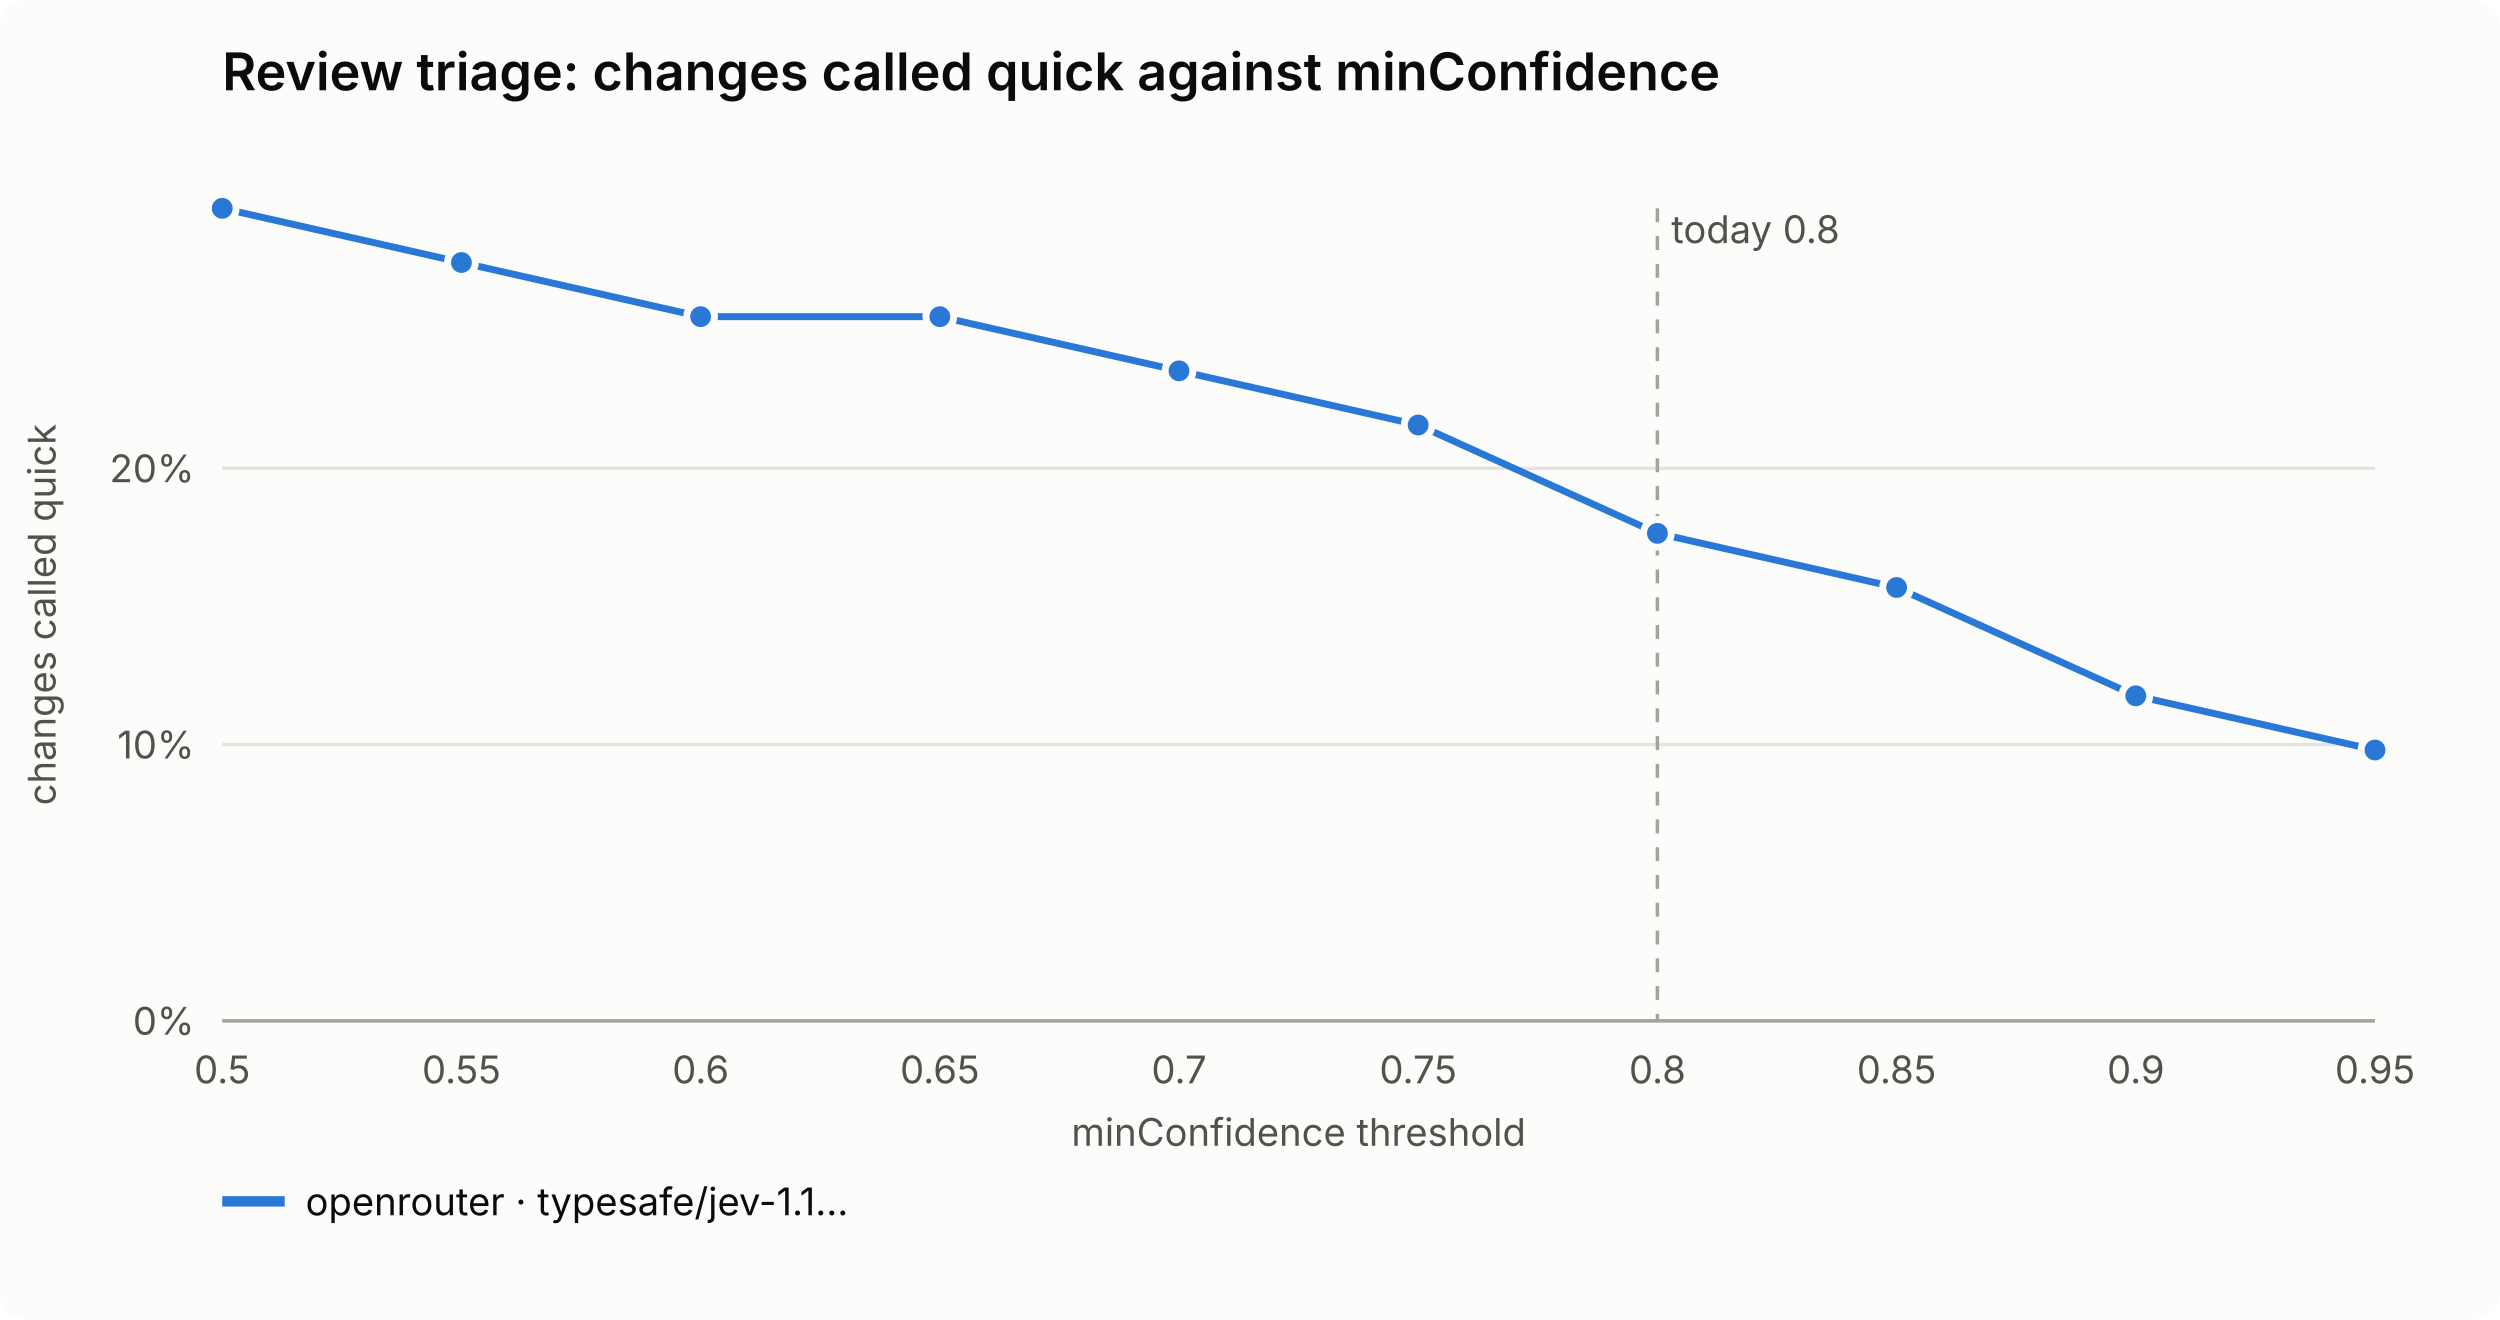
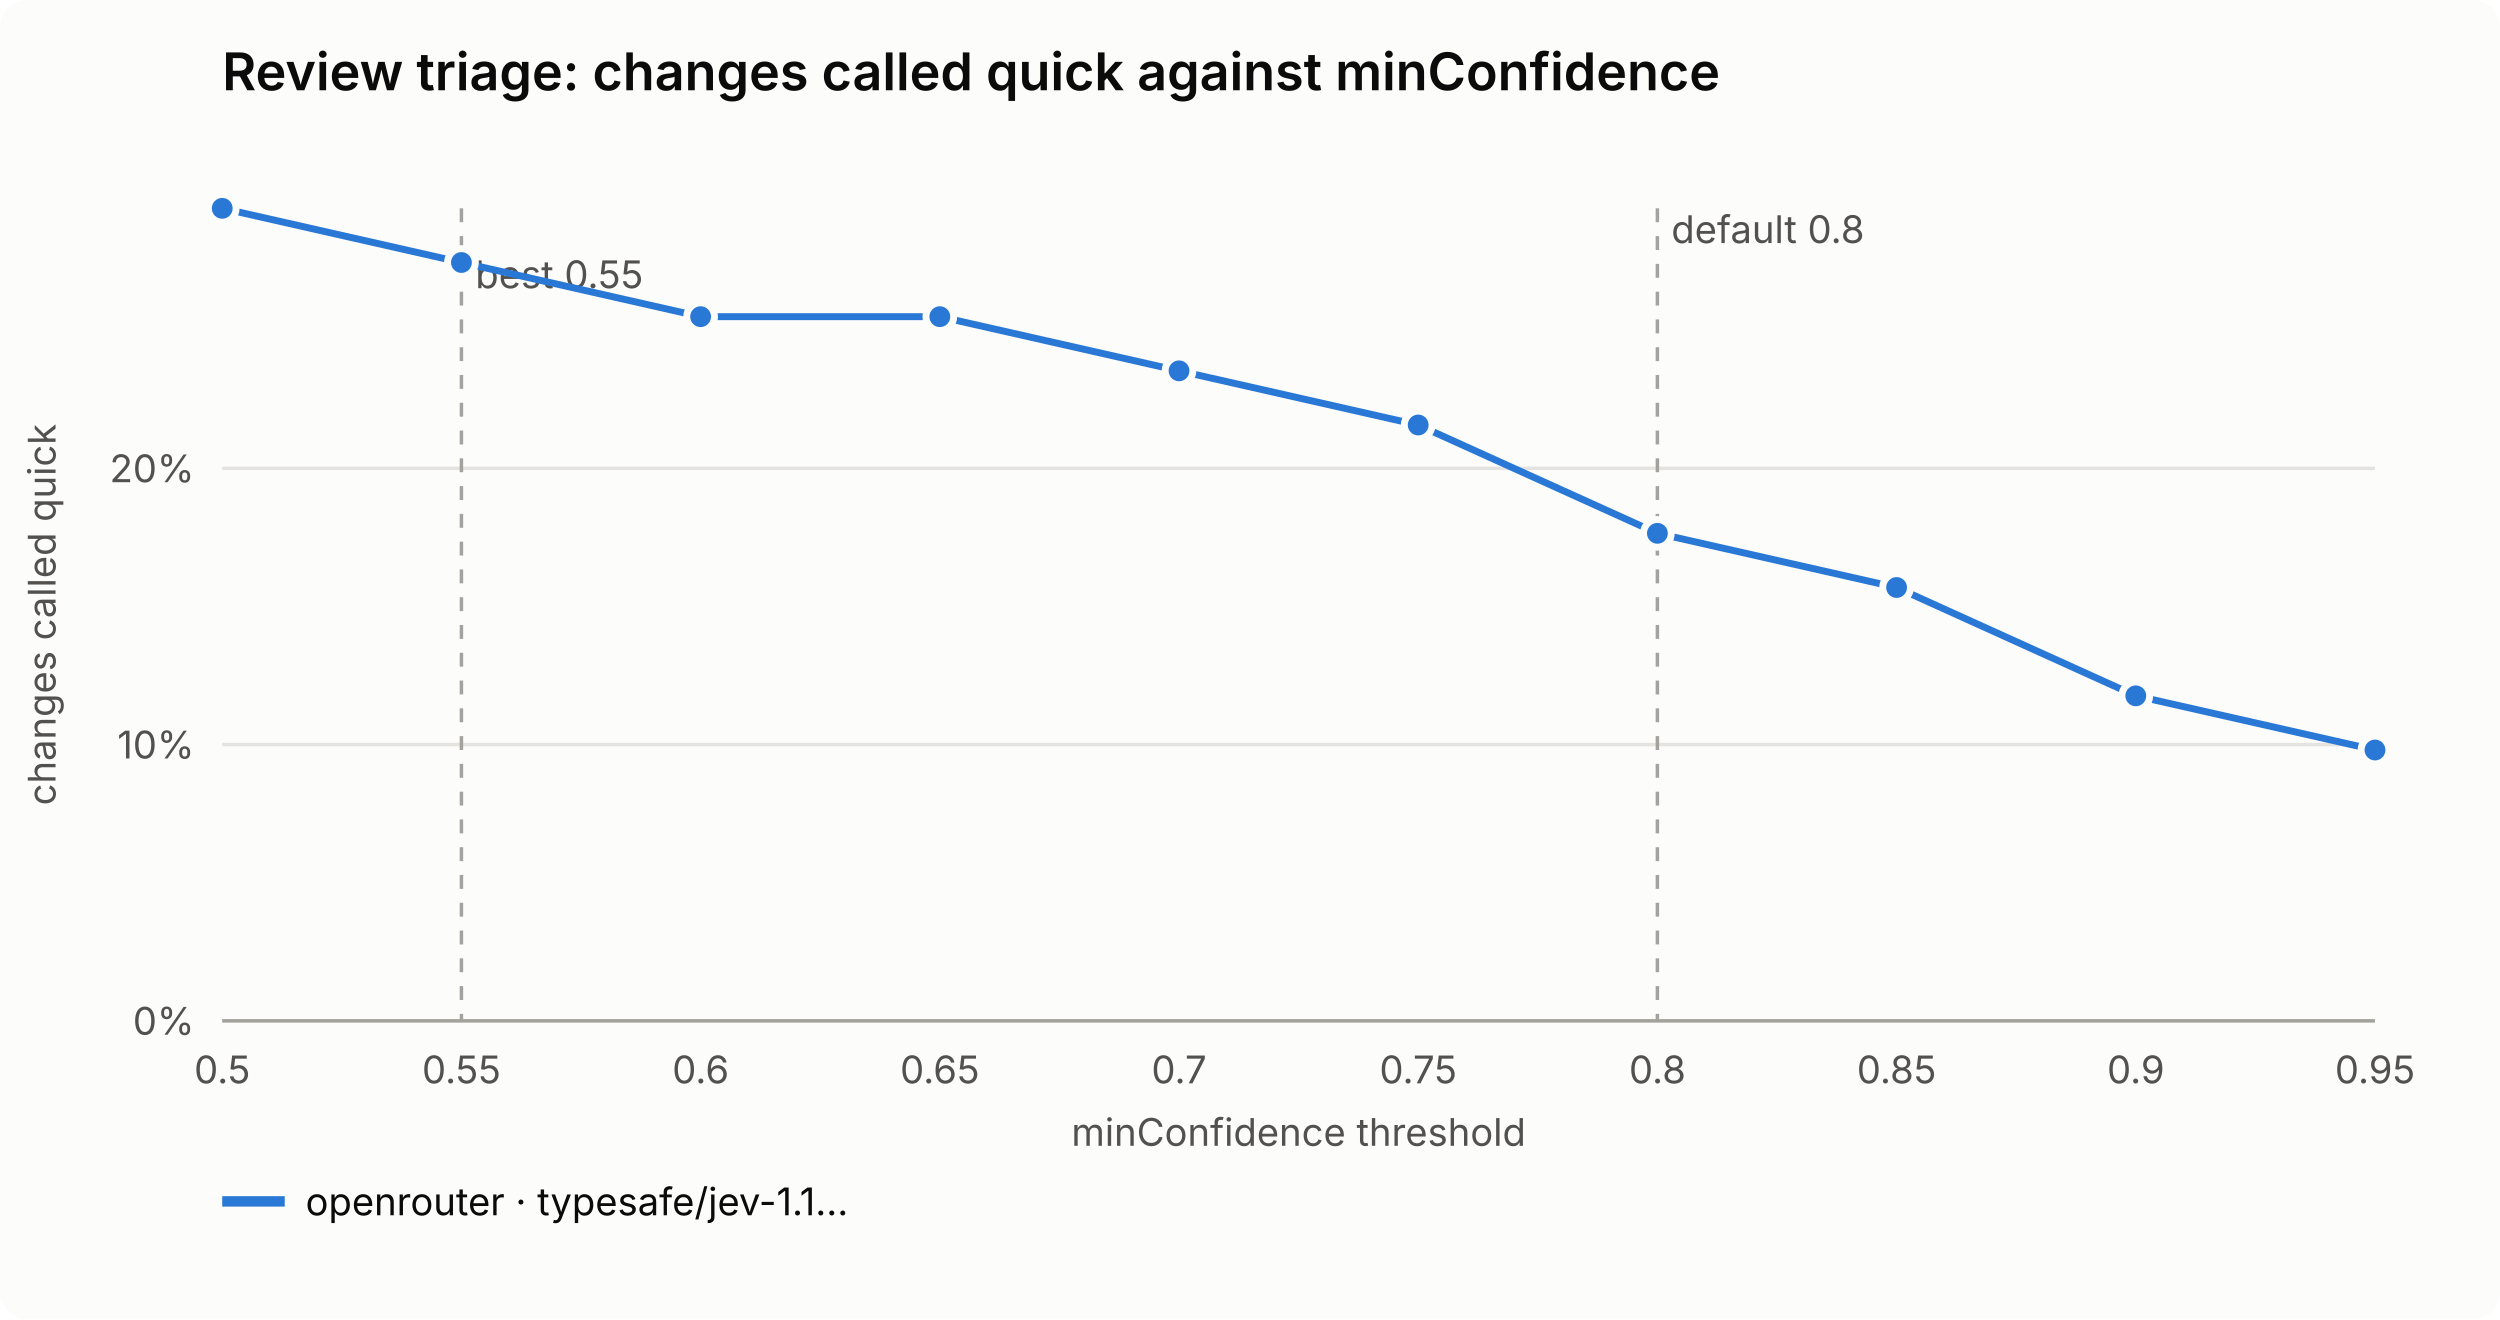
<svg xmlns="http://www.w3.org/2000/svg" viewBox="0 0 720 380" width="720" height="380" role="img" aria-label="Review triage: changes called quick against minConfidence">
  <style>
text{font-family:system-ui,-apple-system,"Segoe UI",sans-serif}
.t{font-size:15px;font-weight:600}.st{font-size:12px}.ax{font-size:11px}.lab{font-size:11px}
.g,.a,.guide{stroke-width:1}.guide{stroke-dasharray:4 4}.fake{font-size:13px;font-weight:700}
.bg{fill:#fcfcfb}.dot{stroke:#fcfcfb}text{fill:#0b0b0b}.st,.ax{fill:#52514e}.g{stroke:#e4e3df}.a,.guide{stroke:#a3a29c}.l1{stroke:#2a78d6}.d1{fill:#2a78d6}.fake{fill:#c43534}
@media (prefers-color-scheme: dark){.bg{fill:#1a1a19}.dot{stroke:#1a1a19}text{fill:#f0efec}.st,.ax{fill:#c3c2b7}.g{stroke:#353532}.a,.guide{stroke:#6b6a64}.l1{stroke:#3987e5}.d1{fill:#3987e5}.fake{fill:#e66767}}
</style>
  <rect width="720" height="380" rx="8" class="bg" />
  <text class="t" x="64" y="26">Review triage: changes called quick against minConfidence</text>
  <line class="g" x1="64" x2="684" y1="294" y2="294" />
  <text class="ax" x="56" y="298" text-anchor="end">0%</text>
  <line class="g" x1="64" x2="684" y1="214.44" y2="214.44" />
  <text class="ax" x="56" y="218.44" text-anchor="end">10%</text>
  <line class="g" x1="64" x2="684" y1="134.88" y2="134.88" />
  <text class="ax" x="56" y="138.88" text-anchor="end">20%</text>
  <text class="ax" x="64" y="312" text-anchor="middle">0.5</text>
  <text class="ax" x="132.89" y="312" text-anchor="middle">0.55</text>
  <text class="ax" x="201.78" y="312" text-anchor="middle">0.6</text>
  <text class="ax" x="270.67" y="312" text-anchor="middle">0.65</text>
  <text class="ax" x="339.56" y="312" text-anchor="middle">0.7</text>
  <text class="ax" x="408.44" y="312" text-anchor="middle">0.75</text>
  <text class="ax" x="477.33" y="312" text-anchor="middle">0.8</text>
  <text class="ax" x="546.22" y="312" text-anchor="middle">0.85</text>
  <text class="ax" x="615.11" y="312" text-anchor="middle">0.9</text>
  <text class="ax" x="684" y="312" text-anchor="middle">0.95</text>
  <line class="a" x1="64" x2="684" y1="294" y2="294" />
  <text class="ax" x="374" y="330" text-anchor="middle">minConfidence threshold</text>
  <text class="ax" transform="translate(16 177) rotate(-90)" text-anchor="middle">changes called quick</text>
  <line class="guide" x1="477.33" x2="477.33" y1="60" y2="294" />
-   <text class="ax" x="481.33" y="70">today 0.8</text>
+   <text class="ax" x="481.33" y="70">default 0.8</text>
+   <line class="guide" x1="132.89" x2="132.89" y1="60" y2="294" />
+   <text class="ax" x="136.89" y="83">best 0.55</text>
  <polyline class="l1" fill="none" stroke-width="2" stroke-linejoin="round" points="64,60 132.89,75.6 201.78,91.2 270.67,91.2 339.56,106.8 408.44,122.4 477.33,153.6 546.22,169.2 615.11,200.4 684,216" />
  <circle class="d1 dot" cx="64" cy="60" r="4" stroke-width="2" />
  <circle class="d1 dot" cx="132.89" cy="75.6" r="4" stroke-width="2" />
  <circle class="d1 dot" cx="201.78" cy="91.2" r="4" stroke-width="2" />
  <circle class="d1 dot" cx="270.67" cy="91.2" r="4" stroke-width="2" />
  <circle class="d1 dot" cx="339.56" cy="106.8" r="4" stroke-width="2" />
  <circle class="d1 dot" cx="408.44" cy="122.4" r="4" stroke-width="2" />
  <circle class="d1 dot" cx="477.33" cy="153.6" r="4" stroke-width="2" />
  <circle class="d1 dot" cx="546.22" cy="169.2" r="4" stroke-width="2" />
  <circle class="d1 dot" cx="615.11" cy="200.4" r="4" stroke-width="2" />
  <circle class="d1 dot" cx="684" cy="216" r="4" stroke-width="2" />
  <line x1="64" x2="82" y1="346" y2="346" class="l1" stroke-width="3" />
  <text class="lab" x="88" y="350">openrouter · typesafe/jev-1.1…</text>
</svg>
